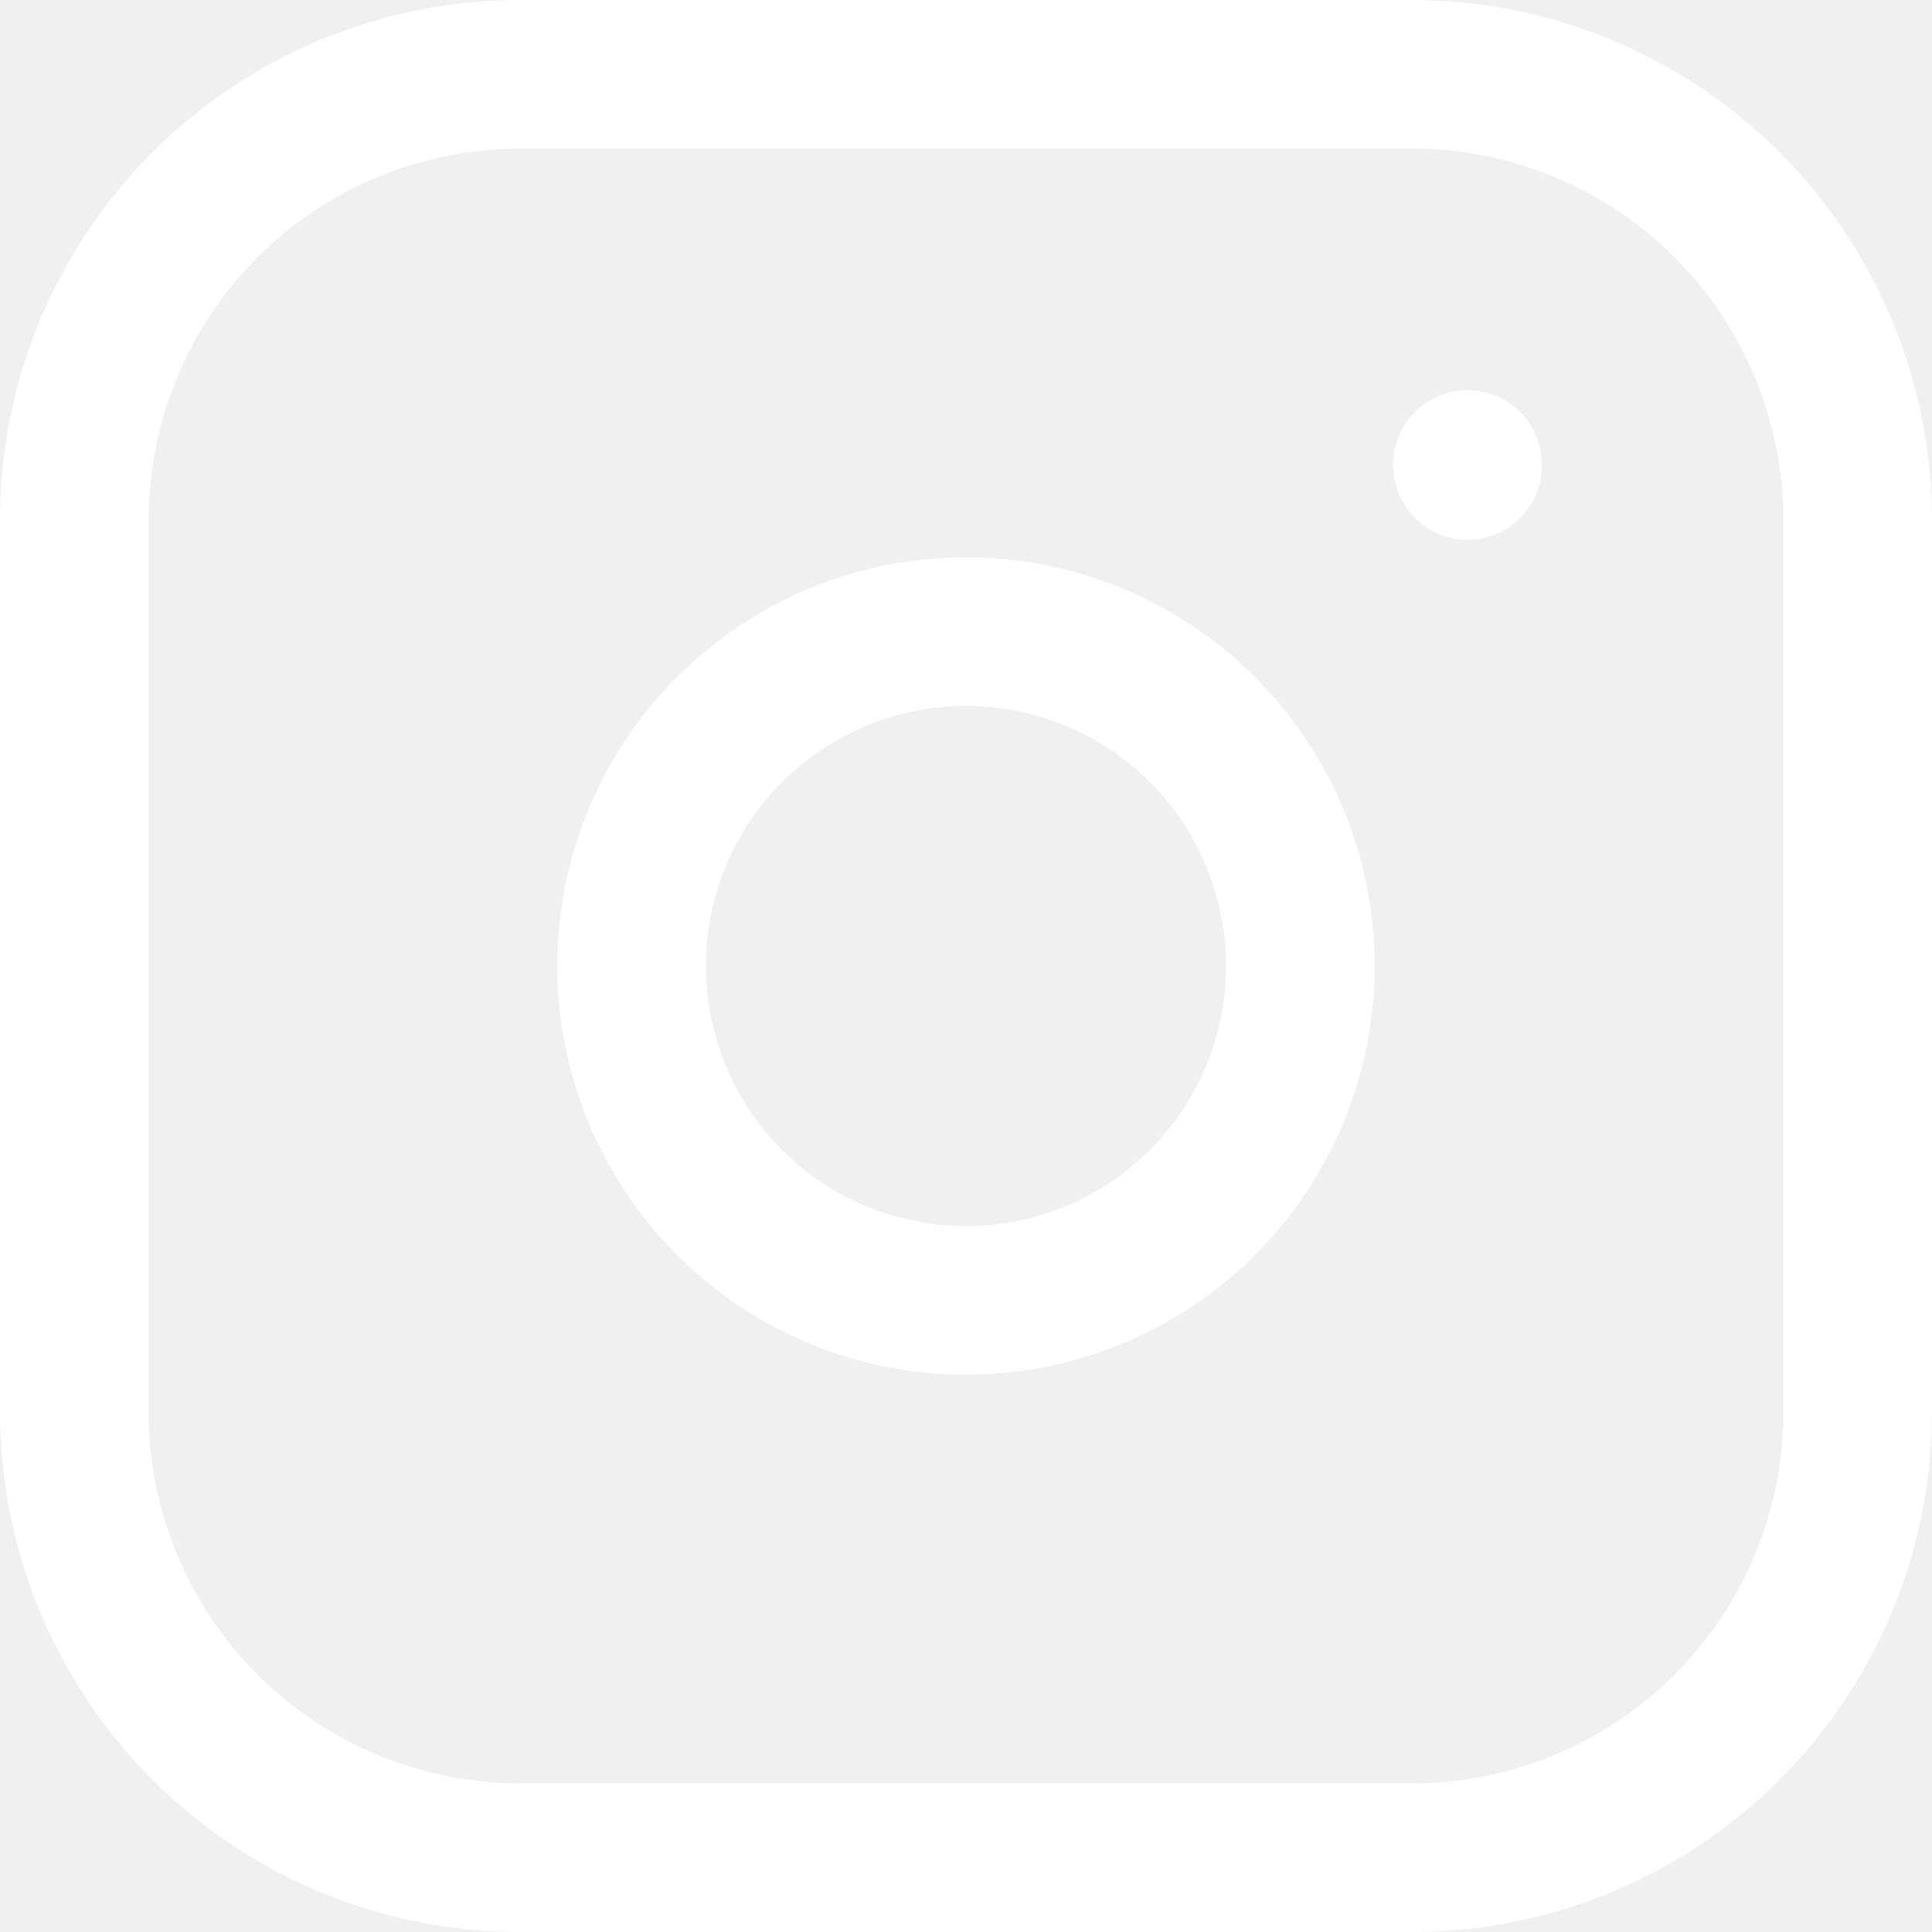
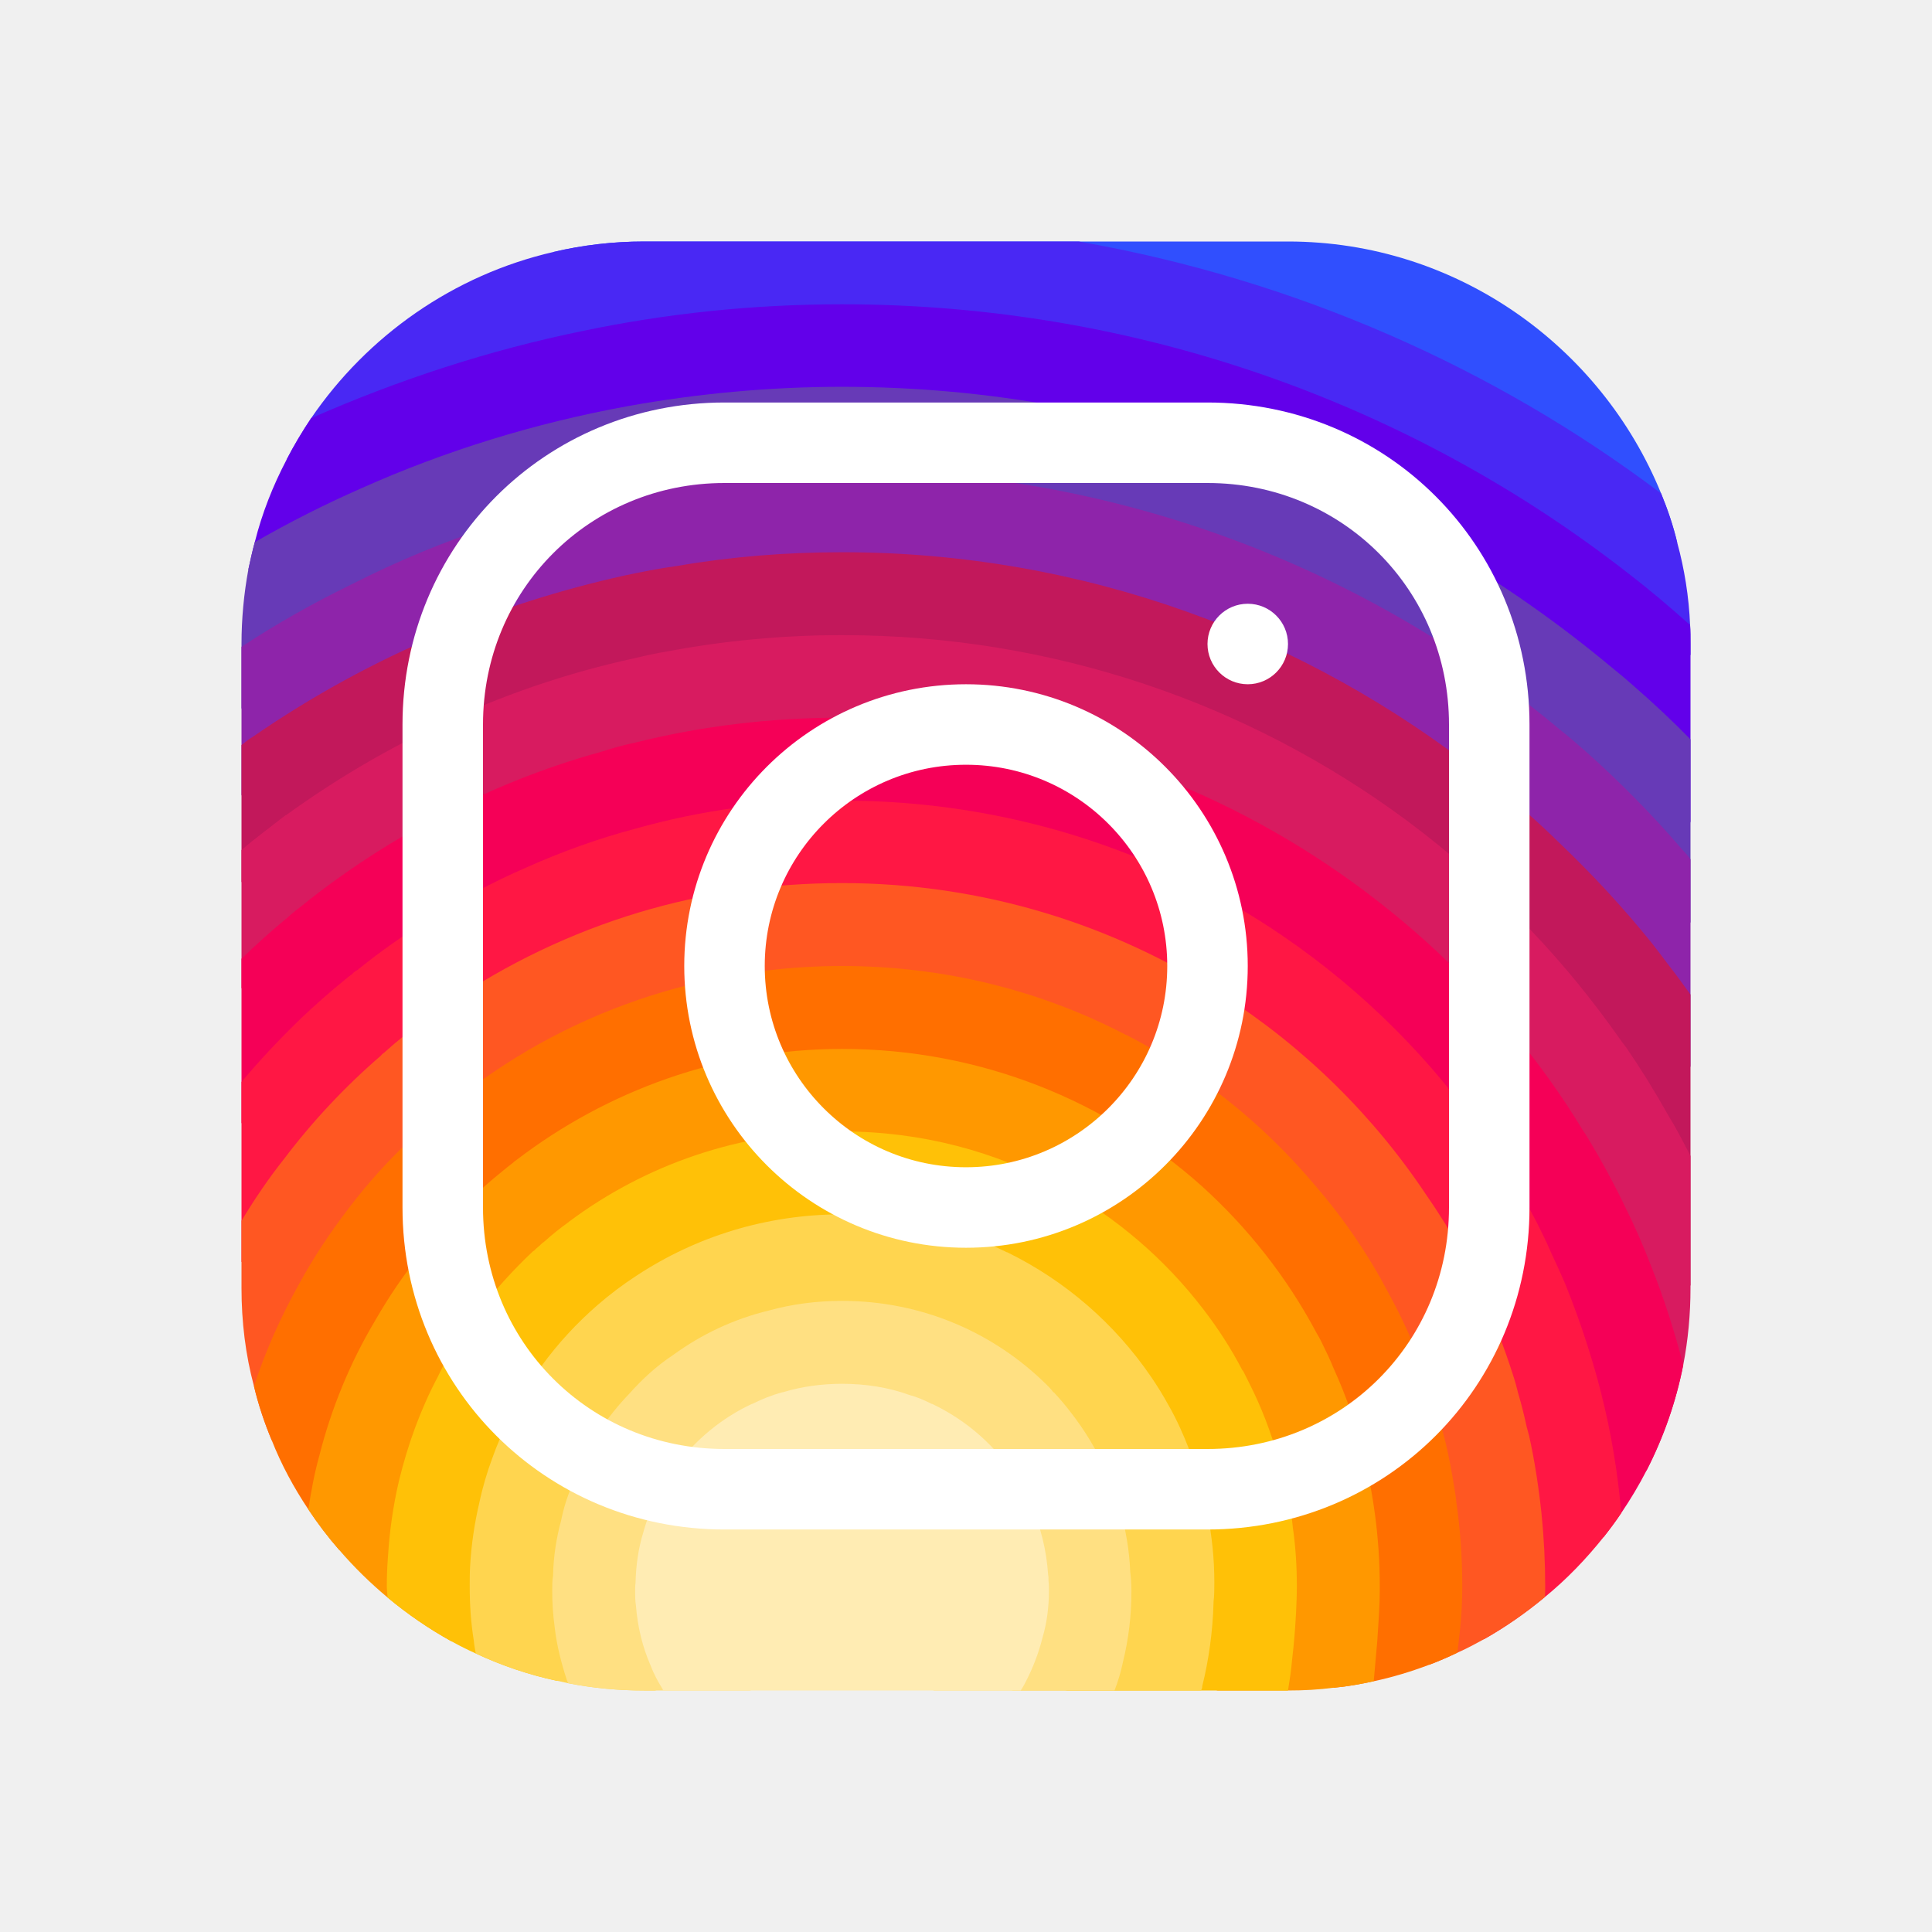
- <svg xmlns="http://www.w3.org/2000/svg" width="26" height="26" viewBox="0 0 26 26" fill="none">
-   <path d="M1 7C1 5.409 1.632 3.883 2.757 2.757C3.883 1.632 5.409 1 7 1H19C20.591 1 22.117 1.632 23.243 2.757C24.368 3.883 25 5.409 25 7V19C25 20.591 24.368 22.117 23.243 23.243C22.117 24.368 20.591 25 19 25H7C5.409 25 3.883 24.368 2.757 23.243C1.632 22.117 1 20.591 1 19V7Z" stroke="white" stroke-width="2" stroke-linecap="round" stroke-linejoin="round" />
-   <path d="M19.75 6.25V6.265M8.5 13C8.5 14.194 8.974 15.338 9.818 16.182C10.662 17.026 11.806 17.5 13 17.5C14.194 17.5 15.338 17.026 16.182 16.182C17.026 15.338 17.5 14.194 17.5 13C17.5 11.806 17.026 10.662 16.182 9.818C15.338 8.974 14.194 8.5 13 8.5C11.806 8.5 10.662 8.974 9.818 9.818C8.974 10.662 8.5 11.806 8.5 13Z" stroke="white" stroke-width="2" stroke-linecap="round" stroke-linejoin="round" />
+ <svg xmlns="http://www.w3.org/2000/svg" viewBox="0 0 48 48" width="480px" height="480px">
+   <path fill="#304ffe" d="M41.67,13.48c-0.4,0.26-0.97,0.5-1.21,0.77c-0.09,0.09-0.14,0.19-0.12,0.29v1.03l-0.3,1.01l-0.3,1l-0.33,1.1 l-0.68,2.25l-0.66,2.22l-0.5,1.67c0,0.26-0.01,0.52-0.03,0.77c-0.07,0.96-0.27,1.88-0.59,2.74c-0.19,0.53-0.42,1.04-0.7,1.52 c-0.1,0.19-0.22,0.38-0.34,0.56c-0.4,0.63-0.88,1.21-1.41,1.72c-0.41,0.41-0.86,0.79-1.35,1.11c0,0,0,0-0.01,0 c-0.08,0.07-0.17,0.13-0.27,0.18c-0.31,0.21-0.64,0.39-0.98,0.55c-0.23,0.12-0.46,0.22-0.7,0.31c-0.05,0.03-0.11,0.05-0.16,0.07 c-0.57,0.27-1.23,0.45-1.89,0.54c-0.04,0.01-0.07,0.01-0.11,0.02c-0.4,0.07-0.79,0.13-1.19,0.16c-0.18,0.02-0.37,0.03-0.55,0.03 l-0.71-0.04l-3.42-0.18c0-0.01-0.01,0-0.01,0l-1.72-0.09c-0.13,0-0.27,0-0.4-0.01c-0.54-0.02-1.06-0.08-1.58-0.19 c-0.01,0-0.01,0-0.01,0c-0.95-0.18-1.86-0.5-2.71-0.93c-0.47-0.24-0.93-0.51-1.36-0.82c-0.18-0.13-0.35-0.27-0.52-0.42 c-0.48-0.4-0.91-0.83-1.31-1.27c-0.06-0.06-0.11-0.12-0.16-0.18c-0.06-0.06-0.12-0.13-0.17-0.19c-0.38-0.48-0.7-0.97-0.96-1.49 c-0.24-0.46-0.43-0.95-0.58-1.49c-0.06-0.19-0.11-0.37-0.15-0.57c-0.01-0.01-0.02-0.03-0.02-0.05c-0.1-0.41-0.19-0.84-0.24-1.27 c-0.06-0.33-0.09-0.66-0.09-1c-0.02-0.13-0.02-0.27-0.02-0.4l1.91-2.95l1.87-2.88l0.85-1.31l0.77-1.18l0.26-0.41v-1.03 c0.02-0.23,0.03-0.47,0.02-0.69c-0.01-0.7-0.15-1.38-0.38-2.03c-0.22-0.69-0.53-1.34-0.85-1.94c-0.38-0.69-0.78-1.31-1.11-1.87 C14,7.4,13.66,6.73,13.75,6.26C14.47,6.09,15.23,6,16,6h16c4.18,0,7.78,2.6,9.27,6.26C41.43,12.65,41.57,13.06,41.67,13.48z" />
+   <path fill="#4928f4" d="M42,16v0.27l-1.38,0.8l-0.88,0.51l-0.97,0.56l-1.94,1.13l-1.9,1.1l-1.94,1.12l-0.77,0.45 c0,0.48-0.12,0.92-0.34,1.32c-0.31,0.58-0.83,1.06-1.49,1.47c-0.67,0.41-1.49,0.74-2.41,0.98c0,0,0-0.01-0.01,0 c-3.56,0.92-8.42,0.5-10.78-1.26c-0.66-0.49-1.12-1.09-1.32-1.78c-0.06-0.23-0.09-0.48-0.09-0.73v-7.19 c0.01-0.15-0.09-0.3-0.27-0.45c-0.54-0.43-1.81-0.84-3.23-1.25c-1.11-0.31-2.3-0.62-3.3-0.92c-0.79-0.24-1.46-0.48-1.86-0.71 c0.18-0.35,0.39-0.7,0.61-1.03c1.4-2.05,3.54-3.56,6.02-4.13C14.47,6.09,15.23,6,16,6h10.8c5.37,0.94,10.32,3.13,14.47,6.26 c0.16,0.39,0.3,0.8,0.4,1.22c0.18,0.66,0.29,1.34,0.32,2.05C42,15.68,42,15.84,42,16z" />
+   <path fill="#6200ea" d="M42,16v4.41l-0.22,0.68l-0.75,2.33l-0.78,2.4l-0.41,1.28l-0.38,1.19l-0.37,1.13l-0.36,1.12l-0.19,0.59 l-0.25,0.78c0,0.76-0.02,1.43-0.07,2c-0.01,0.06-0.02,0.12-0.02,0.18c-0.06,0.53-0.14,0.98-0.27,1.36 c-0.01,0.06-0.03,0.12-0.05,0.17c-0.26,0.72-0.65,1.18-1.23,1.48c-0.14,0.08-0.3,0.14-0.47,0.2c-0.53,0.18-1.2,0.27-2.02,0.32 c-0.6,0.04-1.29,0.05-2.07,0.05H31.4l-1.19-0.05L30,37.61l-2.17-0.09l-2.2-0.09l-7.25-0.3l-1.88-0.08h-0.26 c-0.78-0.01-1.45-0.06-2.03-0.14c-0.84-0.13-1.49-0.35-1.98-0.68c-0.7-0.45-1.11-1.11-1.35-2.03c-0.06-0.22-0.11-0.45-0.14-0.7 c-0.1-0.58-0.15-1.25-0.18-2c0-0.15,0-0.3-0.01-0.46c-0.01-0.01,0-0.01,0-0.01v-0.58c-0.01-0.29-0.01-0.59-0.01-0.9l0.05-1.61 l0.03-1.15l0.04-1.34v-0.19l0.07-2.46l0.07-2.46l0.07-2.31l0.06-2.27l0.02-0.6c0-0.31-1.05-0.49-2.22-0.64 c-0.93-0.12-1.95-0.23-2.56-0.37c0.05-0.23,0.1-0.46,0.16-0.68c0.18-0.72,0.45-1.4,0.79-2.05c0.18-0.35,0.39-0.7,0.61-1.03 c2.16-0.95,4.41-1.69,6.76-2.17c2.06-0.43,4.21-0.66,6.43-0.66c7.36,0,14.16,2.49,19.54,6.69c0.52,0.4,1.03,0.83,1.53,1.28 C42,15.68,42,15.84,42,16z" />
+   <path fill="#673ab7" d="M42,18.37v4.54l-0.55,1.06l-1.05,2.05l-0.56,1.08l-0.51,0.99l-0.22,0.43c0,0.31,0,0.61-0.02,0.9 c0,0.43-0.02,0.84-0.05,1.22c-0.04,0.45-0.1,0.86-0.16,1.24c-0.15,0.79-0.36,1.47-0.66,2.03c-0.04,0.07-0.08,0.14-0.12,0.2 c-0.11,0.18-0.24,0.35-0.38,0.51c-0.18,0.22-0.38,0.41-0.61,0.57c-0.34,0.26-0.74,0.47-1.2,0.63c-0.57,0.21-1.23,0.35-2.01,0.43 c-0.51,0.05-1.07,0.08-1.68,0.08l-0.42,0.02l-2.08,0.12h-0.01L27.5,36.6l-2.25,0.13l-3.1,0.18l-3.77,0.22l-0.55,0.03 c-0.51,0-0.99-0.03-1.45-0.09c-0.05-0.01-0.09-0.02-0.14-0.02c-0.68-0.11-1.3-0.29-1.86-0.54c-0.68-0.3-1.27-0.7-1.77-1.18 c-0.44-0.43-0.82-0.92-1.13-1.47c-0.07-0.13-0.14-0.25-0.2-0.39c-0.3-0.59-0.54-1.25-0.72-1.97c-0.03-0.12-0.06-0.25-0.08-0.38 c-0.06-0.23-0.11-0.47-0.14-0.72c-0.11-0.64-0.17-1.32-0.2-2.03v-0.01c-0.01-0.29-0.02-0.57-0.02-0.87l-0.49-1.17l-0.07-0.18 L9.5,25.99L8.75,24.2l-0.12-0.29l-0.72-1.73l-0.8-1.93c0,0,0,0-0.01,0L6.29,18.3L6,17.59V16c0-0.63,0.06-1.25,0.17-1.85 c0.05-0.23,0.1-0.46,0.16-0.68c0.85-0.49,1.74-0.94,2.65-1.34c2.08-0.93,4.31-1.62,6.62-2.04c1.72-0.31,3.51-0.48,5.32-0.48 c7.31,0,13.94,2.65,19.12,6.97c0.2,0.16,0.39,0.32,0.58,0.49C41.09,17.48,41.55,17.91,42,18.37z" />
+   <path fill="#8e24aa" d="M42,21.35v5.14l-0.57,1.19l-1.08,2.25l-0.01,0.03c0,0.43-0.02,0.82-0.05,1.17c-0.1,1.15-0.38,1.88-0.84,2.33 c-0.33,0.34-0.74,0.53-1.25,0.63c-0.03,0.01-0.07,0.01-0.1,0.02c-0.16,0.03-0.33,0.05-0.51,0.05c-0.62,0.06-1.35,0.02-2.19-0.04 c-0.09,0-0.19-0.01-0.29-0.02c-0.61-0.04-1.26-0.08-1.98-0.11c-0.39-0.01-0.8-0.02-1.22-0.02h-0.02l-1.01,0.08h-0.01l-2.27,0.16 l-2.59,0.2l-0.38,0.03l-3.03,0.22l-1.57,0.12l-1.55,0.11c-0.27,0-0.53,0-0.79-0.01c0,0-0.01-0.01-0.01,0 c-1.13-0.02-2.14-0.09-3.04-0.26c-0.83-0.14-1.56-0.36-2.18-0.69c-0.64-0.31-1.17-0.75-1.6-1.31c-0.41-0.55-0.71-1.24-0.9-2.07 c0-0.01,0-0.01,0-0.01c-0.14-0.67-0.22-1.45-0.22-2.33l-0.15-0.27L9.7,26.35l-0.13-0.22L9.5,25.99l-0.93-1.65l-0.46-0.83 l-0.58-1.03l-1-1.79L6,19.75v-3.68c0.88-0.58,1.79-1.09,2.73-1.55c1.14-0.58,2.32-1.07,3.55-1.47c1.34-0.44,2.74-0.79,4.17-1.02 c1.45-0.24,2.94-0.36,4.47-0.36c6.8,0,13.04,2.43,17.85,6.47c0.22,0.17,0.43,0.36,0.64,0.54c0.84,0.75,1.64,1.56,2.37,2.41 C41.86,21.18,41.94,21.26,42,21.35z" />
+   <path fill="#c2185b" d="M42,24.71v7.23c-0.24-0.14-0.57-0.31-0.98-0.49c-0.22-0.11-0.47-0.22-0.73-0.32 c-0.38-0.17-0.79-0.33-1.25-0.49c-0.1-0.04-0.2-0.07-0.31-0.1c-0.18-0.07-0.37-0.13-0.56-0.19c-0.59-0.18-1.24-0.35-1.92-0.5 c-0.26-0.05-0.53-0.1-0.8-0.14c-0.87-0.15-1.8-0.24-2.77-0.25c-0.08-0.01-0.17-0.01-0.25-0.01l-2.57,0.02l-3.5,0.02h-0.01 l-7.49,0.06c-2.38,0-3.84,0.57-4.72,0.8c0,0-0.01,0-0.01,0.01c-0.93,0.24-1.22,0.09-1.3-1.54c-0.02-0.45-0.03-1.03-0.03-1.74 l-0.56-0.43l-0.98-0.74l-0.6-0.46l-0.12-0.09L8.88,24.1l-0.25-0.19l-0.52-0.4l-0.96-0.72L6,21.91v-3.4 c0.1-0.08,0.19-0.15,0.29-0.21c1.45-1,3-1.85,4.64-2.54c1.46-0.62,3-1.11,4.58-1.46c0.43-0.09,0.87-0.18,1.32-0.24 c1.33-0.23,2.7-0.34,4.09-0.34c6.01,0,11.53,2.09,15.91,5.55c0.66,0.52,1.3,1.07,1.9,1.66c0.82,0.78,1.59,1.61,2.3,2.49 c0.14,0.18,0.28,0.36,0.42,0.55C41.64,24.21,41.82,24.46,42,24.71z" />
+   <path fill="#d81b60" d="M42,28.72V32c0,0.65-0.06,1.29-0.18,1.91c-0.18,0.92-0.49,1.8-0.91,2.62c-0.22,0.05-0.47,0.05-0.75,0.01 c-0.63-0.11-1.37-0.44-2.17-0.87c-0.04-0.01-0.08-0.03-0.11-0.05c-0.25-0.13-0.51-0.27-0.77-0.43c-0.53-0.29-1.09-0.61-1.65-0.91 c-0.12-0.06-0.24-0.12-0.35-0.18c-0.64-0.33-1.3-0.63-1.96-0.86c0,0,0,0-0.01,0c-0.14-0.05-0.29-0.1-0.44-0.14 c-0.57-0.16-1.15-0.26-1.71-0.26l-1.1-0.32l-4.87-1.41c0,0,0,0-0.01,0l-2.99-0.87h-0.01l-1.3-0.38c-3.76,0-6.07,1.6-7.19,0.99 c-0.44-0.23-0.7-0.81-0.79-1.95c-0.03-0.32-0.04-0.68-0.04-1.1l-1.17-0.57l-0.05-0.02h-0.01l-0.84-0.42L9.7,26.35l-0.07-0.03 l-0.17-0.09L7.5,25.28L6,24.55v-3.43c0.17-0.15,0.35-0.29,0.53-0.43c0.19-0.15,0.38-0.29,0.57-0.44c0.01,0,0.01,0,0.01,0 c1.18-0.85,2.43-1.6,3.76-2.22c1.55-0.74,3.2-1.31,4.91-1.68c0.25-0.06,0.51-0.12,0.77-0.16c1.42-0.27,2.88-0.41,4.37-0.41 c5.27,0,10.11,1.71,14.01,4.59c1.13,0.84,2.18,1.77,3.14,2.78c0.79,0.83,1.52,1.73,2.18,2.67c0.05,0.07,0.1,0.14,0.15,0.2 c0.37,0.54,0.71,1.09,1.03,1.66C41.64,28.02,41.82,28.37,42,28.72z" />
+   <path fill="#f50057" d="M41.82,33.91c-0.18,0.92-0.49,1.8-0.91,2.62c-0.19,0.37-0.4,0.72-0.63,1.06c-0.14,0.21-0.29,0.41-0.44,0.6 c-0.36-0.14-0.89-0.34-1.54-0.56c0,0,0,0,0-0.01c-0.49-0.17-1.05-0.35-1.65-0.52c-0.17-0.05-0.34-0.1-0.52-0.15 c-0.71-0.19-1.45-0.36-2.17-0.46c-0.6-0.1-1.19-0.16-1.74-0.16l-0.46-0.13h-0.01l-2.42-0.7l-1.49-0.43l-1.66-0.48h-0.01l-0.54-0.15 l-6.53-1.88l-1.88-0.54l-1.4-0.33l-2.28-0.54l-0.28-0.07c0,0,0,0-0.01,0l-2.29-0.53c0-0.01,0-0.01,0-0.01l-0.41-0.09l-0.21-0.05 l-1.67-0.39l-0.19-0.05l-1.42-1.17L6,27.9v-4.08c0.37-0.36,0.75-0.7,1.15-1.03c0.12-0.11,0.25-0.21,0.38-0.31 c0.12-0.1,0.25-0.2,0.38-0.3c0.91-0.69,1.87-1.31,2.89-1.84c1.3-0.7,2.68-1.26,4.13-1.66c0.28-0.09,0.56-0.17,0.85-0.23 c1.64-0.41,3.36-0.62,5.14-0.62c4.47,0,8.63,1.35,12.07,3.66c1.71,1.15,3.25,2.53,4.55,4.1c0.66,0.79,1.26,1.62,1.79,2.5 c0.05,0.07,0.09,0.13,0.13,0.2c0.32,0.53,0.62,1.08,0.89,1.64c0.25,0.5,0.47,1,0.67,1.52C41.34,32.25,41.6,33.07,41.82,33.91z" />
+   <path fill="#ff1744" d="M40.28,37.59c-0.14,0.21-0.29,0.41-0.44,0.6c-0.44,0.55-0.92,1.05-1.46,1.49c-0.47,0.39-0.97,0.74-1.5,1.04 c-0.2-0.05-0.4-0.11-0.61-0.19c-0.66-0.23-1.35-0.61-1.99-1.01c-0.96-0.61-1.79-1.27-2.16-1.57c-0.14-0.12-0.21-0.18-0.21-0.18 l-1.7-0.15L30,37.6l-2.2-0.19l-2.28-0.2l-3.37-0.3l-5.34-0.47l-0.02-0.01l-1.88-0.91l-1.9-0.92l-1.53-0.74l-0.33-0.16l-0.41-0.2 l-1.42-0.69L7.43,31.9l-0.59-0.29L6,31.35v-4.47c0.47-0.56,0.97-1.09,1.5-1.6c0.34-0.32,0.7-0.64,1.07-0.94 c0.06-0.05,0.12-0.1,0.18-0.14c0.04-0.05,0.09-0.08,0.13-0.1c0.59-0.48,1.21-0.91,1.85-1.3c0.74-0.47,1.52-0.89,2.33-1.24 c0.87-0.39,1.78-0.72,2.72-0.97c1.63-0.46,3.36-0.7,5.14-0.7c4.08,0,7.85,1.24,10.96,3.37c1.99,1.36,3.71,3.08,5.07,5.07 c0.45,0.64,0.85,1.32,1.22,2.02c0.13,0.26,0.26,0.52,0.37,0.78c0.12,0.25,0.23,0.5,0.34,0.75c0.21,0.52,0.4,1.04,0.57,1.58 c0.32,1,0.56,2.02,0.71,3.08C40.21,36.89,40.25,37.24,40.28,37.59z" />
+   <path fill="#ff5722" d="M38.39,39.42c0,0.08,0,0.17-0.01,0.26c-0.47,0.39-0.97,0.74-1.5,1.04c-0.22,0.12-0.44,0.24-0.67,0.34 c-0.23,0.11-0.46,0.21-0.7,0.3c-0.34-0.18-0.8-0.4-1.29-0.61c-0.69-0.31-1.44-0.59-2.02-0.68c-0.14-0.03-0.27-0.04-0.39-0.04 l-1.64-0.21h-0.02l-2.04-0.27l-2.06-0.27l-0.96-0.12l-7.56-0.98c-0.49,0-1.01-0.03-1.55-0.1c-0.66-0.06-1.35-0.16-2.04-0.3 c-0.68-0.12-1.37-0.28-2.03-0.45c-0.69-0.16-1.37-0.35-2-0.53c-0.73-0.22-1.41-0.43-1.98-0.62c-0.47-0.15-0.87-0.29-1.18-0.4 c-0.18-0.43-0.33-0.88-0.44-1.34C6.1,33.66,6,32.84,6,32v-1.67c0.32-0.53,0.67-1.05,1.06-1.54c0.71-0.94,1.52-1.8,2.4-2.56 c0.03-0.04,0.07-0.07,0.1-0.09l0.01-0.01c0.31-0.28,0.63-0.53,0.97-0.77c0.04-0.04,0.08-0.07,0.12-0.1 c0.16-0.12,0.33-0.24,0.51-0.35c1.43-0.97,3.01-1.73,4.7-2.24c1.6-0.48,3.29-0.73,5.05-0.73c3.49,0,6.75,1.03,9.47,2.79 c2.01,1.29,3.74,2.99,5.06,4.98c0.16,0.23,0.31,0.46,0.46,0.7c0.69,1.17,1.26,2.43,1.68,3.75c0.05,0.15,0.09,0.3,0.13,0.46 c0.08,0.27,0.15,0.55,0.21,0.83c0.02,0.07,0.04,0.14,0.06,0.22c0.14,0.63,0.24,1.29,0.31,1.95c0,0.01,0,0.01,0,0.01 C38.36,38.22,38.39,38.82,38.39,39.42z" />
+   <path fill="#ff6f00" d="M36.33,39.42c0,0.35-0.02,0.73-0.06,1.11c-0.02,0.18-0.04,0.36-0.06,0.53c-0.23,0.11-0.46,0.21-0.7,0.3 c-0.45,0.17-0.91,0.31-1.38,0.41c-0.32,0.07-0.65,0.13-0.98,0.16h-0.01c-0.31-0.19-0.67-0.42-1.04-0.68 c-0.67-0.47-1.37-1-1.93-1.43c-0.01-0.01-0.01-0.01-0.02-0.02c-0.59-0.45-1.01-0.79-1.01-0.79l-1.06,0.04l-2.04,0.07l-0.95,0.04 l-3.82,0.14l-3.23,0.12c-0.21,0.01-0.46,0.01-0.77,0h-0.01c-0.42-0.01-0.92-0.04-1.47-0.09c-0.64-0.05-1.34-0.11-2.05-0.18 c-0.69-0.08-1.39-0.16-2.06-0.24c-0.74-0.08-1.44-0.17-2.04-0.25c-0.47-0.06-0.88-0.11-1.21-0.15c-0.28-0.32-0.53-0.65-0.77-1.01 c-0.36-0.54-0.67-1.11-0.91-1.72c-0.18-0.43-0.33-0.88-0.44-1.34c0.29-0.89,0.67-1.73,1.12-2.54c0.36-0.66,0.78-1.29,1.24-1.89 c0.45-0.59,0.94-1.14,1.47-1.64v-0.01c0.15-0.15,0.3-0.29,0.45-0.42c0.28-0.26,0.57-0.5,0.87-0.73h0.01 c0.01-0.02,0.02-0.02,0.03-0.03c0.24-0.19,0.49-0.36,0.74-0.53c1.48-1.01,3.15-1.76,4.95-2.2c1.19-0.29,2.44-0.45,3.73-0.45 c2.54,0,4.94,0.61,7.05,1.71h0.01c1.81,0.93,3.41,2.21,4.7,3.75c0.71,0.82,1.32,1.72,1.82,2.67c0.35,0.64,0.65,1.31,0.9,1.99 c0.02,0.06,0.04,0.11,0.06,0.16c0.17,0.5,0.32,1.02,0.45,1.54c0.09,0.37,0.16,0.75,0.22,1.13c0.02,0.12,0.04,0.23,0.05,0.35 C36.28,37.99,36.33,38.7,36.33,39.42z" />
+   <path fill="#ff9800" d="M34.28,39.42v0.1c0,0.34-0.03,0.77-0.06,1.23c-0.03,0.34-0.06,0.69-0.09,1.02c-0.32,0.07-0.65,0.13-0.98,0.16 h-0.01C32.76,41.98,32.39,42,32,42h-1.75l-0.38-0.11l-1.97-0.6l-2-0.6l-4.63-1.39l-2-0.6c0,0-0.83,0.33-2,0.72h-0.01 c-0.45,0.15-0.94,0.31-1.46,0.47c-0.65,0.19-1.34,0.38-2.02,0.53c-0.7,0.16-1.39,0.28-2.01,0.33c-0.19,0.02-0.38,0.03-0.55,0.03 c-0.56-0.31-1.1-0.68-1.59-1.09c-0.43-0.36-0.83-0.75-1.2-1.18c-0.28-0.32-0.53-0.65-0.77-1.01c0.07-0.45,0.15-0.89,0.27-1.32 c0.3-1.19,0.77-2.33,1.39-3.37c0.34-0.59,0.72-1.16,1.16-1.69c0.01-0.03,0.04-0.06,0.07-0.08c-0.01-0.01,0-0.01,0-0.01 c0.13-0.17,0.27-0.33,0.41-0.48c0-0.01,0-0.01,0-0.01c0.41-0.44,0.83-0.86,1.29-1.25c0.16-0.13,0.31-0.26,0.48-0.39 c0.03-0.03,0.06-0.05,0.1-0.08c2.25-1.72,5.06-2.76,8.09-2.76c3.44,0,6.57,1.29,8.94,3.41c1.14,1.03,2.11,2.26,2.84,3.63 c0.06,0.1,0.12,0.21,0.17,0.32c0.09,0.18,0.18,0.37,0.26,0.57c0.33,0.72,0.59,1.48,0.77,2.26c0.02,0.08,0.04,0.16,0.06,0.24 c0.08,0.37,0.15,0.75,0.2,1.13C34.24,38.21,34.28,38.81,34.28,39.42z" />
+   <path fill="#ffc107" d="M32.22,39.42c0,0.2-0.01,0.42-0.02,0.65c-0.02,0.37-0.05,0.77-0.1,1.18c-0.02,0.25-0.06,0.5-0.1,0.75h-5.48 l-1.06-0.17l-4.14-0.66l-0.59-0.09l-1.35-0.22c-0.59,0-1.87,0.26-3.22,0.51c-0.71,0.13-1.43,0.27-2.08,0.36 c-0.08,0.01-0.16,0.02-0.23,0.03h-0.01c-0.7-0.15-1.38-0.38-2.02-0.68c-0.2-0.09-0.4-0.19-0.6-0.3c-0.56-0.31-1.1-0.68-1.59-1.09 c-0.01-0.12-0.02-0.22-0.02-0.27c0-0.26,0.01-0.51,0.03-0.76c0.04-0.64,0.13-1.26,0.27-1.86c0.22-0.91,0.54-1.79,0.97-2.6 c0.08-0.17,0.17-0.34,0.27-0.5c0.04-0.08,0.09-0.15,0.13-0.23c0.18-0.29,0.38-0.57,0.58-0.85c0.42-0.55,0.89-1.07,1.39-1.54 c0.01,0,0.01,0,0.01,0c0.04-0.04,0.08-0.08,0.12-0.11c0.05-0.04,0.09-0.09,0.14-0.12c0.2-0.18,0.4-0.34,0.61-0.49 c0-0.01,0.01-0.01,0.01-0.01c1.89-1.41,4.23-2.24,6.78-2.24c1.98,0,3.82,0.5,5.43,1.38h0.01c1.38,0.76,2.58,1.79,3.53,3.03 c0.37,0.48,0.7,0.99,0.98,1.53h0.01c0.05,0.1,0.1,0.2,0.15,0.3c0.3,0.59,0.54,1.21,0.72,1.85h0.01c0.01,0.05,0.03,0.1,0.04,0.15 c0.12,0.43,0.22,0.87,0.29,1.32c0.01,0.09,0.02,0.19,0.03,0.28C32.19,38.43,32.22,38.92,32.22,39.42z" />
+   <path fill="#ffd54f" d="M30.17,39.31c0,0.16,0,0.33-0.02,0.49v0.01c0,0.01,0,0.01,0,0.01c-0.02,0.72-0.12,1.43-0.28,2.07 c0,0.04-0.01,0.07-0.03,0.11h-4.67l-3.85-0.83l-0.51-0.11l-0.08,0.02l-4.27,0.88L16.27,42H16c-0.64,0-1.27-0.06-1.88-0.18 c-0.09-0.02-0.18-0.04-0.27-0.06h-0.01c-0.7-0.15-1.38-0.38-2.02-0.68c-0.02-0.11-0.04-0.22-0.05-0.33 c-0.07-0.43-0.1-0.88-0.1-1.33c0-0.17,0-0.34,0.01-0.51c0.03-0.54,0.11-1.07,0.23-1.58c0.08-0.38,0.19-0.75,0.32-1.1 c0.11-0.31,0.24-0.61,0.38-0.9c0.12-0.25,0.26-0.49,0.4-0.73c0.14-0.23,0.29-0.45,0.45-0.67c0.4-0.55,0.87-1.06,1.39-1.51 c0.3-0.26,0.63-0.51,0.97-0.73c1.46-0.96,3.21-1.52,5.1-1.52c0.37,0,0.73,0.02,1.08,0.07h0.02c1.07,0.12,2.07,0.42,2.99,0.87 c0.01,0,0.01,0,0.01,0c1.45,0.71,2.68,1.78,3.58,3.1c0.15,0.22,0.3,0.46,0.43,0.7c0.11,0.19,0.21,0.39,0.3,0.59 c0.14,0.31,0.27,0.64,0.38,0.97h0.01c0.11,0.37,0.21,0.74,0.28,1.13v0.01C30.11,38.16,30.17,38.73,30.17,39.31z" />
+   <path fill="#ffe082" d="M28.11,39.52v0.03c0,0.59-0.07,1.17-0.21,1.74c-0.05,0.24-0.12,0.48-0.21,0.71h-4.48l-2.29-0.63L18.63,42H16 c-0.64,0-1.27-0.06-1.88-0.18c-0.02-0.03-0.03-0.06-0.04-0.09c-0.14-0.43-0.25-0.86-0.3-1.31c-0.04-0.29-0.06-0.59-0.06-0.9 c0-0.12,0-0.25,0.02-0.37c0.01-0.47,0.08-0.93,0.2-1.37c0.06-0.3,0.15-0.59,0.27-0.87c0.04-0.14,0.1-0.27,0.17-0.4 c0.15-0.34,0.33-0.67,0.53-0.99c0.22-0.32,0.46-0.62,0.73-0.9c0.32-0.36,0.68-0.69,1.09-0.96c0.7-0.51,1.5-0.89,2.37-1.1 c0.58-0.16,1.19-0.24,1.82-0.24c2,0,3.79,0.8,5.09,2.09c0.05,0.05,0.11,0.11,0.16,0.18h0.01c0.14,0.15,0.27,0.3,0.4,0.47 c0.37,0.47,0.68,0.98,0.92,1.54c0.12,0.26,0.22,0.53,0.3,0.81c0.01,0.04,0.02,0.07,0.03,0.11c0.14,0.49,0.23,1,0.25,1.53 C28.1,39.2,28.11,39.36,28.11,39.52z" />
+   <path fill="#ffecb3" d="M26.06,39.52c0,0.41-0.05,0.8-0.16,1.17c-0.1,0.4-0.25,0.78-0.44,1.14c-0.03,0.06-0.1,0.17-0.1,0.17h-8.88 c-0.01-0.01-0.02-0.03-0.02-0.04c-0.12-0.19-0.22-0.38-0.3-0.59c-0.2-0.46-0.32-0.96-0.36-1.48c-0.02-0.12-0.02-0.25-0.02-0.37 c0-0.06,0-0.13,0.01-0.19c0.01-0.44,0.07-0.86,0.19-1.25c0.1-0.36,0.23-0.69,0.4-1.01c0,0,0.01-0.01,0.01-0.02 c0.12-0.21,0.25-0.42,0.4-0.62c0.49-0.66,1.14-1.2,1.89-1.55c0.01,0,0.01,0,0.01,0c0.24-0.12,0.49-0.22,0.75-0.29c0,0,0,0,0.01,0 c0.46-0.14,0.96-0.21,1.47-0.21c0.59,0,1.16,0.09,1.68,0.28c0.19,0.05,0.37,0.13,0.55,0.22c0,0,0,0,0.01,0 c0.86,0.41,1.59,1.05,2.09,1.85c0.1,0.15,0.19,0.31,0.27,0.48c0.04,0.07,0.08,0.15,0.11,0.22c0.23,0.52,0.37,1.09,0.41,1.69 c0.01,0.05,0.01,0.1,0.01,0.16C26.06,39.36,26.06,39.44,26.06,39.52z" />
+   <g>
+     <path fill="none" stroke="#fff" stroke-linecap="round" stroke-linejoin="round" stroke-miterlimit="10" stroke-width="2" d="M30,11H18c-3.9,0-7,3.1-7,7v12c0,3.9,3.1,7,7,7h12c3.9,0,7-3.1,7-7V18C37,14.1,33.9,11,30,11z" />
+     <circle cx="31" cy="16" r="1" fill="#fff" />
+   </g>
+   <g>
+     <circle cx="24" cy="24" r="6" fill="none" stroke="#fff" stroke-linecap="round" stroke-linejoin="round" stroke-miterlimit="10" stroke-width="2" />
+   </g>
</svg>
